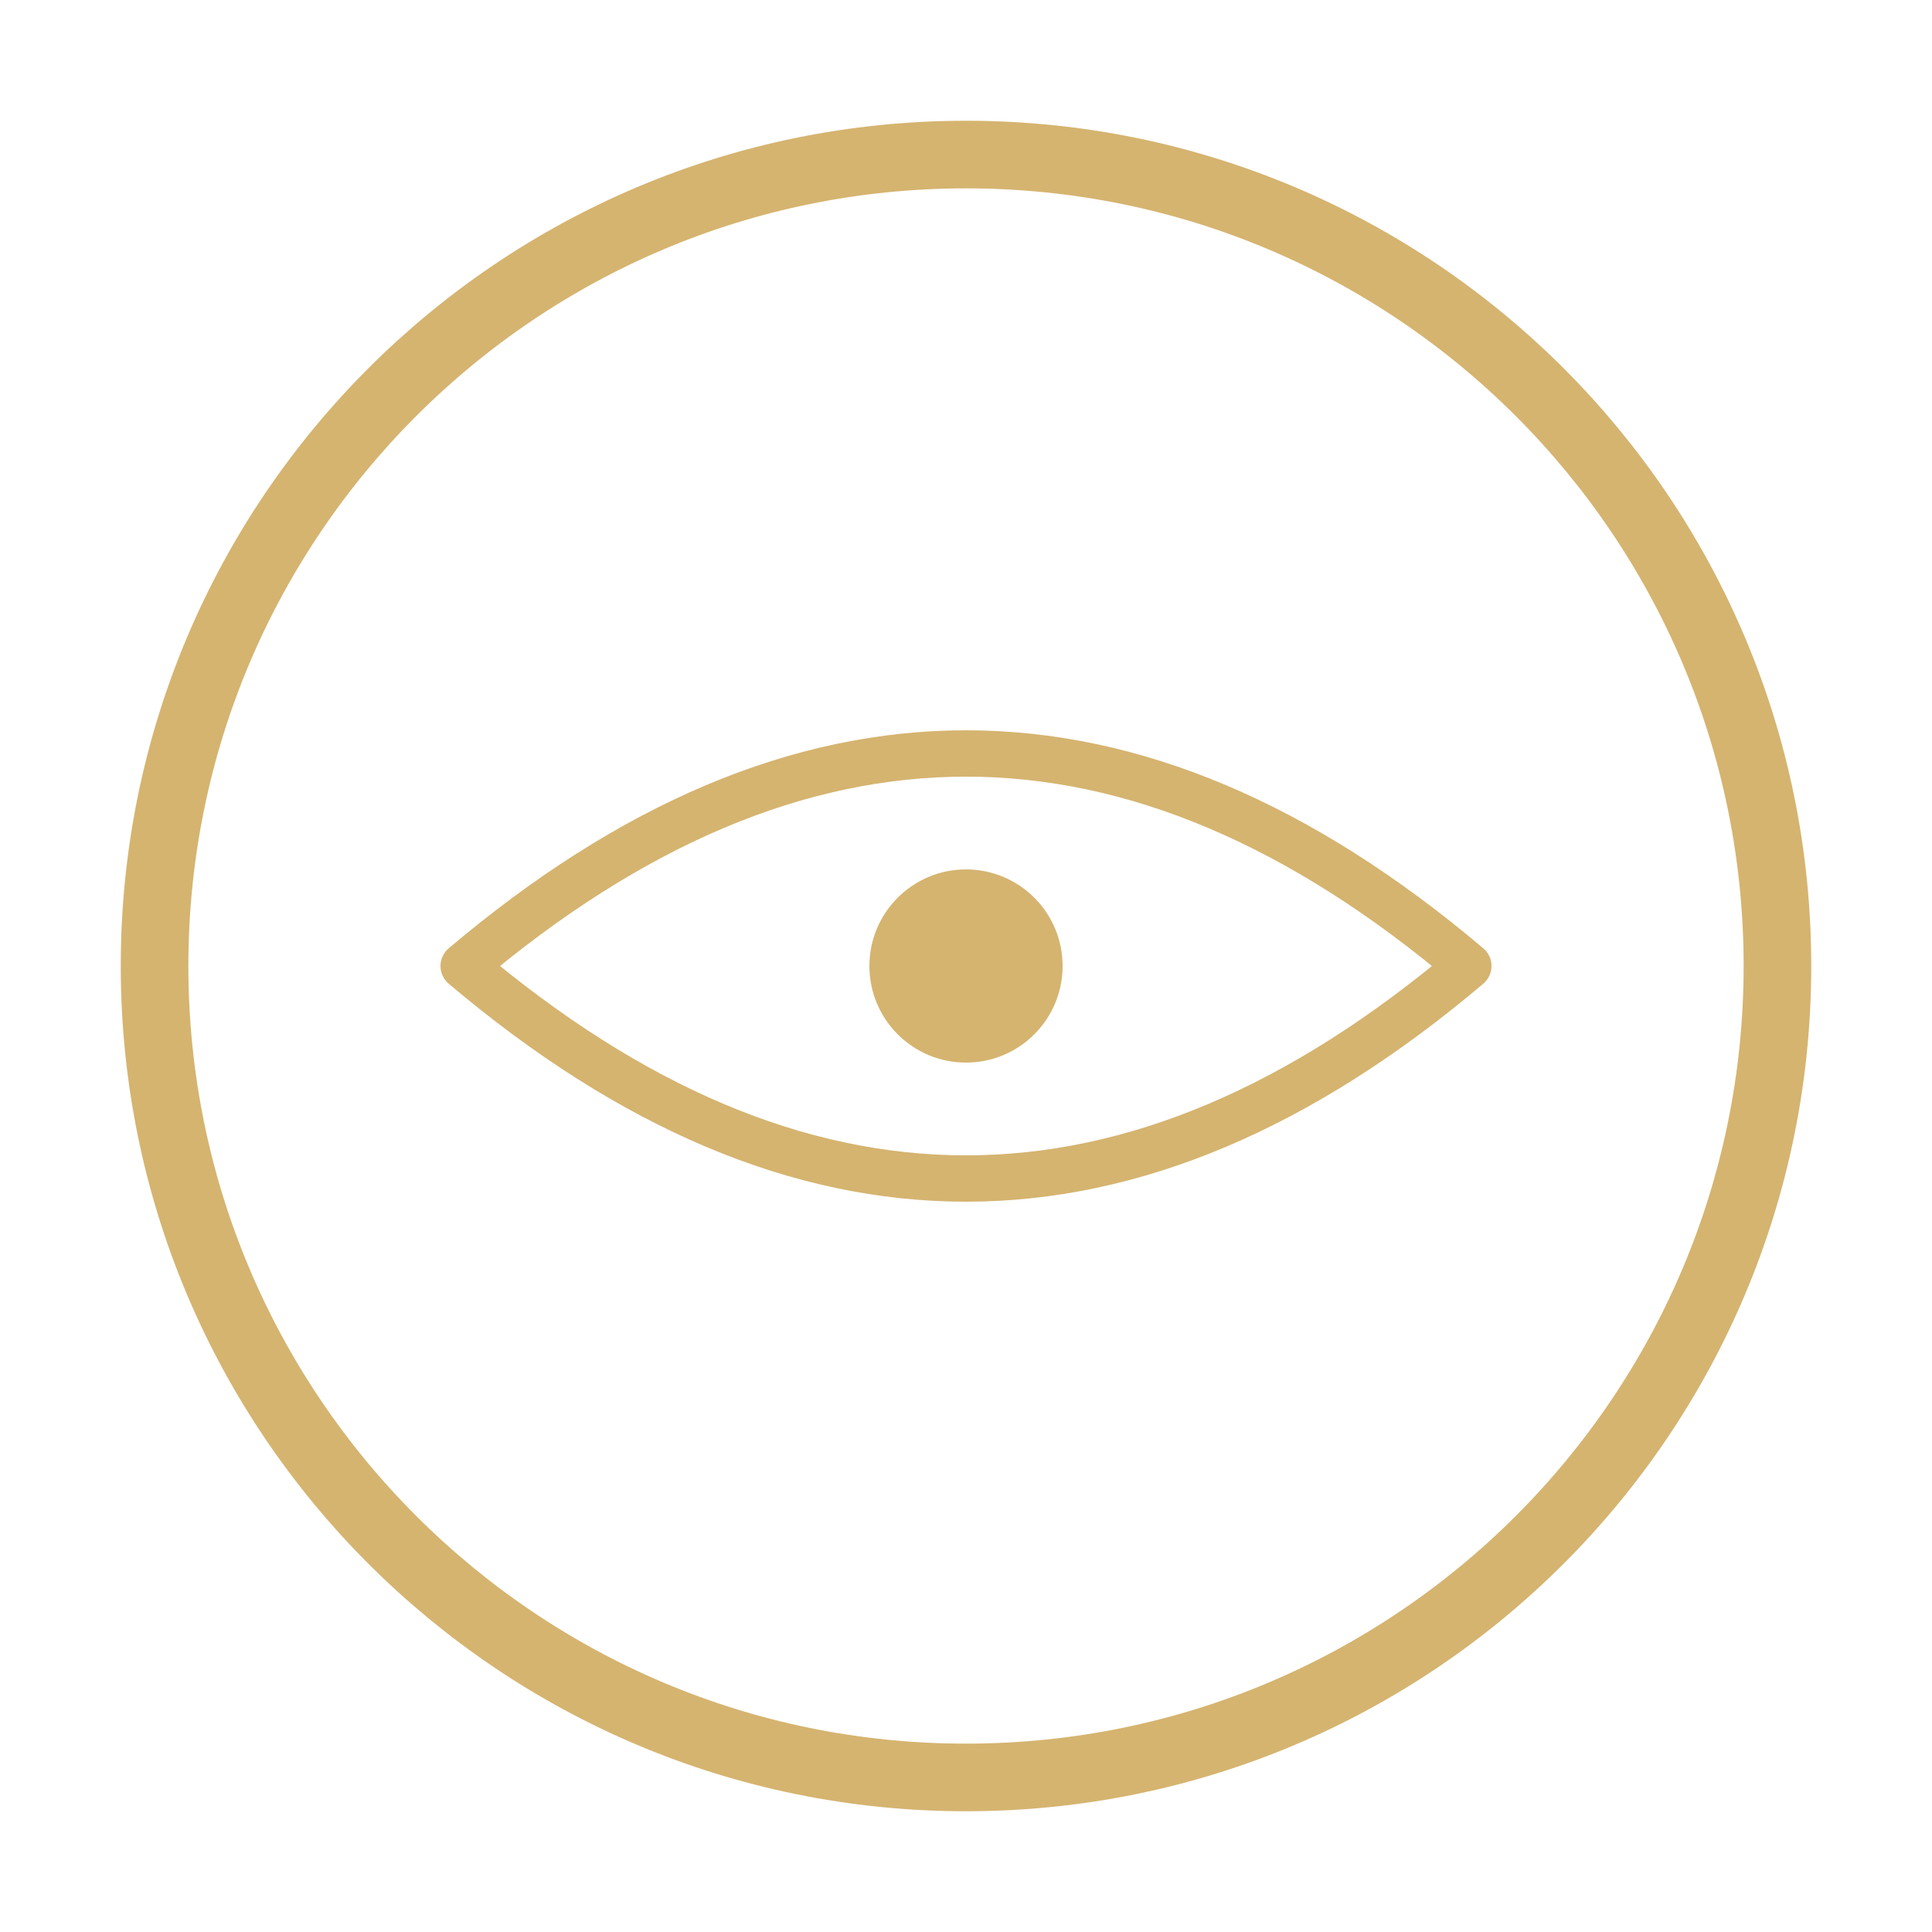
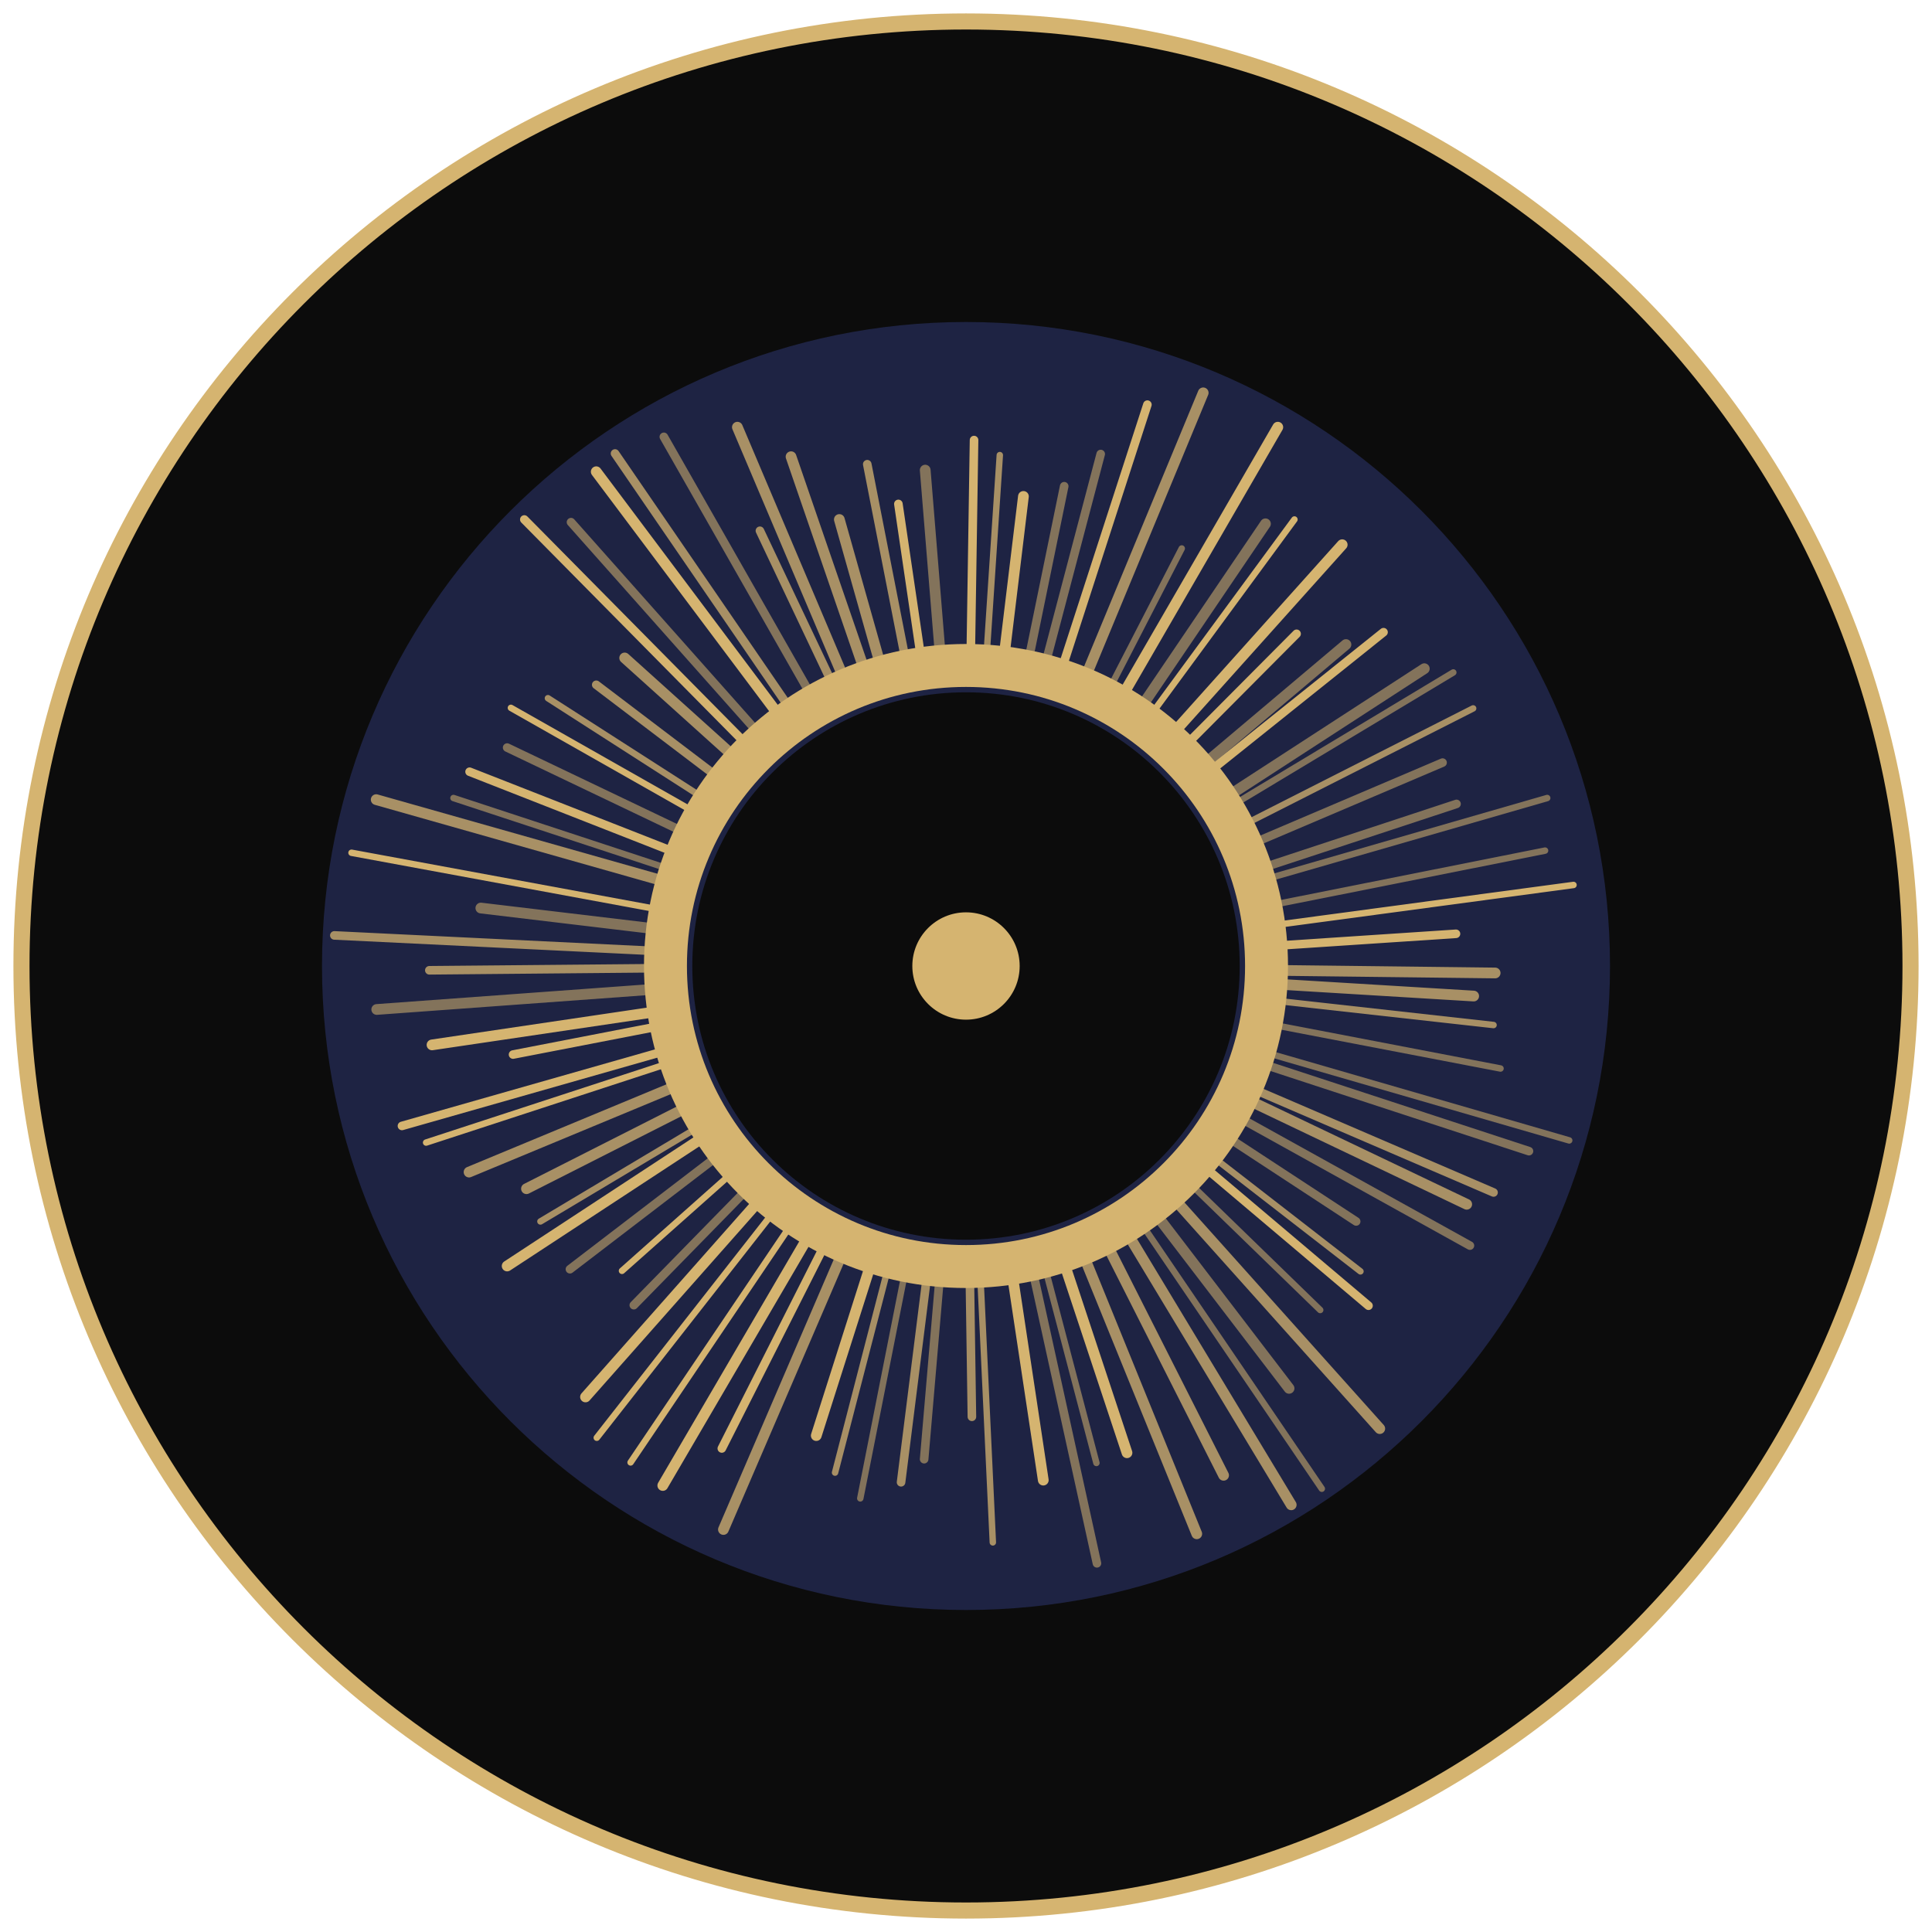
- <svg xmlns="http://www.w3.org/2000/svg" viewBox="0 0 100 100" width="512" height="512" fill="none" stroke="#D5B470" stroke-linecap="round" stroke-linejoin="round">
-   <circle cx="50" cy="50" r="42" stroke-width="3.5" />
-   <path d="M24 50Q50 28 76 50Q50 72 24 50Z" stroke-width="2.4" />
-   <circle cx="50" cy="50" r="5" fill="#D5B470" stroke="none" />
+ <svg xmlns="http://www.w3.org/2000/svg" viewBox="0 0 360 360">
+   <circle cx="180" cy="180" r="176" fill="#0C0C0C" stroke="#D5B470" stroke-width="3" />
+   <circle cx="180" cy="180" r="120" fill="#1E2343" />
+   <line x1="236.6" y1="180.8" x2="278.6" y2="181.3" stroke="#D5B470" stroke-width="2" stroke-linecap="round" opacity="0.75" />
+   <line x1="236.7" y1="183.3" x2="274.6" y2="185.6" stroke="#D5B470" stroke-width="2" stroke-linecap="round" opacity="0.75" />
+   <line x1="237.9" y1="186.5" x2="278.3" y2="191.0" stroke="#D5B470" stroke-width="1.2" stroke-linecap="round" opacity="0.75" />
+   <line x1="237.4" y1="191.0" x2="279.6" y2="199.1" stroke="#D5B470" stroke-width="1.2" stroke-linecap="round" opacity="0.55" />
+   <line x1="236.8" y1="196.4" x2="292.4" y2="212.5" stroke="#D5B470" stroke-width="1.2" stroke-linecap="round" opacity="0.55" />
+   <line x1="233.3" y1="197.6" x2="284.9" y2="214.5" stroke="#D5B470" stroke-width="1.6" stroke-linecap="round" opacity="0.55" />
+   <line x1="234.6" y1="203.4" x2="278.3" y2="222.2" stroke="#D5B470" stroke-width="1.6" stroke-linecap="round" opacity="0.75" />
+   <line x1="233.9" y1="205.6" x2="273.3" y2="224.4" stroke="#D5B470" stroke-width="2" stroke-linecap="round" opacity="0.75" />
+   <line x1="229.2" y1="207.3" x2="273.9" y2="232.1" stroke="#D5B470" stroke-width="1.6" stroke-linecap="round" opacity="0.55" />
+   <line x1="226.9" y1="210.7" x2="252.7" y2="227.6" stroke="#D5B470" stroke-width="1.6" stroke-linecap="round" opacity="0.55" />
+   <line x1="225.0" y1="214.8" x2="253.5" y2="236.9" stroke="#D5B470" stroke-width="1.2" stroke-linecap="round" opacity="0.75" />
+   <line x1="225.9" y1="218.7" x2="255.0" y2="243.3" stroke="#D5B470" stroke-width="1.6" stroke-linecap="round" opacity="1" />
+   <line x1="221.7" y1="220.5" x2="246.0" y2="244.1" stroke="#D5B470" stroke-width="1.2" stroke-linecap="round" opacity="0.55" />
+   <line x1="217.8" y1="222.3" x2="257.1" y2="266.2" stroke="#D5B470" stroke-width="2" stroke-linecap="round" opacity="0.75" />
+   <line x1="214.5" y1="225.1" x2="240.2" y2="258.7" stroke="#D5B470" stroke-width="2" stroke-linecap="round" opacity="0.55" />
+   <line x1="213.3" y1="228.9" x2="246.3" y2="277.4" stroke="#D5B470" stroke-width="1.2" stroke-linecap="round" opacity="0.55" />
+   <line x1="210.0" y1="229.7" x2="240.6" y2="280.4" stroke="#D5B470" stroke-width="2" stroke-linecap="round" opacity="0.75" />
+   <line x1="206.1" y1="231.6" x2="228.0" y2="274.9" stroke="#D5B470" stroke-width="2" stroke-linecap="round" opacity="0.75" />
+   <line x1="201.9" y1="233.9" x2="223.0" y2="285.8" stroke="#D5B470" stroke-width="2" stroke-linecap="round" opacity="0.75" />
+   <line x1="198.8" y1="236.9" x2="210.0" y2="270.7" stroke="#D5B470" stroke-width="2" stroke-linecap="round" opacity="1" />
+   <line x1="194.6" y1="235.7" x2="204.3" y2="272.6" stroke="#D5B470" stroke-width="1.2" stroke-linecap="round" opacity="0.55" />
+   <line x1="192.5" y1="237.1" x2="204.4" y2="291.3" stroke="#D5B470" stroke-width="1.6" stroke-linecap="round" opacity="0.55" />
+   <line x1="188.7" y1="238.0" x2="194.4" y2="275.8" stroke="#D5B470" stroke-width="2" stroke-linecap="round" opacity="1" />
+   <line x1="182.7" y1="238.3" x2="185.0" y2="287.4" stroke="#D5B470" stroke-width="1.2" stroke-linecap="round" opacity="0.75" />
+   <line x1="180.7" y1="237.1" x2="181.1" y2="264.0" stroke="#D5B470" stroke-width="1.6" stroke-linecap="round" opacity="0.75" />
+   <line x1="175.1" y1="238.0" x2="172.2" y2="271.9" stroke="#D5B470" stroke-width="1.6" stroke-linecap="round" opacity="0.55" />
+   <line x1="173.0" y1="235.6" x2="167.9" y2="276.2" stroke="#D5B470" stroke-width="1.6" stroke-linecap="round" opacity="0.75" />
+   <line x1="168.9" y1="235.7" x2="160.3" y2="279.2" stroke="#D5B470" stroke-width="1.2" stroke-linecap="round" opacity="0.55" />
+   <line x1="165.9" y1="234.6" x2="155.6" y2="274.4" stroke="#D5B470" stroke-width="1.2" stroke-linecap="round" opacity="0.75" />
+   <line x1="162.6" y1="234.5" x2="152.1" y2="267.5" stroke="#D5B470" stroke-width="2" stroke-linecap="round" opacity="1" />
+   <line x1="157.6" y1="232.0" x2="134.8" y2="285.0" stroke="#D5B470" stroke-width="2" stroke-linecap="round" opacity="0.75" />
+   <line x1="153.4" y1="232.5" x2="134.5" y2="269.9" stroke="#D5B470" stroke-width="1.6" stroke-linecap="round" opacity="1" />
+   <line x1="151.5" y1="228.9" x2="123.5" y2="276.8" stroke="#D5B470" stroke-width="2" stroke-linecap="round" opacity="1" />
+   <line x1="147.0" y1="228.8" x2="117.5" y2="272.5" stroke="#D5B470" stroke-width="1.2" stroke-linecap="round" opacity="1" />
+   <line x1="144.1" y1="225.9" x2="111.2" y2="267.9" stroke="#D5B470" stroke-width="1.2" stroke-linecap="round" opacity="1" />
+   <line x1="140.6" y1="224.7" x2="109.1" y2="260.3" stroke="#D5B470" stroke-width="2" stroke-linecap="round" opacity="1" />
+   <line x1="140.7" y1="220.1" x2="118.1" y2="243.2" stroke="#D5B470" stroke-width="1.6" stroke-linecap="round" opacity="0.55" />
+   <line x1="136.7" y1="218.3" x2="115.9" y2="236.8" stroke="#D5B470" stroke-width="1.2" stroke-linecap="round" opacity="1" />
+   <line x1="134.8" y1="214.6" x2="106.2" y2="236.5" stroke="#D5B470" stroke-width="1.6" stroke-linecap="round" opacity="0.55" />
+   <line x1="131.4" y1="211.7" x2="94.5" y2="235.9" stroke="#D5B470" stroke-width="2" stroke-linecap="round" opacity="1" />
+   <line x1="129.5" y1="210.4" x2="100.7" y2="227.6" stroke="#D5B470" stroke-width="1.2" stroke-linecap="round" opacity="0.75" />
+   <line x1="127.3" y1="206.7" x2="98.1" y2="221.5" stroke="#D5B470" stroke-width="2" stroke-linecap="round" opacity="0.75" />
+   <line x1="126.9" y1="202.0" x2="87.4" y2="218.4" stroke="#D5B470" stroke-width="2" stroke-linecap="round" opacity="0.75" />
+   <line x1="124.4" y1="198.2" x2="79.4" y2="212.9" stroke="#D5B470" stroke-width="1.2" stroke-linecap="round" opacity="1" />
+   <line x1="125.1" y1="195.5" x2="74.9" y2="209.8" stroke="#D5B470" stroke-width="1.6" stroke-linecap="round" opacity="1" />
+   <line x1="125.0" y1="190.8" x2="95.6" y2="196.5" stroke="#D5B470" stroke-width="1.6" stroke-linecap="round" opacity="1" />
+   <line x1="123.7" y1="188.3" x2="80.5" y2="194.7" stroke="#D5B470" stroke-width="2" stroke-linecap="round" opacity="1" />
+   <line x1="122.3" y1="184.3" x2="70.2" y2="188.1" stroke="#D5B470" stroke-width="2" stroke-linecap="round" opacity="0.55" />
+   <line x1="123.7" y1="180.4" x2="80.0" y2="180.8" stroke="#D5B470" stroke-width="1.6" stroke-linecap="round" opacity="0.75" />
+   <line x1="122.0" y1="177.2" x2="62.3" y2="174.3" stroke="#D5B470" stroke-width="1.6" stroke-linecap="round" opacity="0.75" />
+   <line x1="120.6" y1="172.9" x2="89.6" y2="169.2" stroke="#D5B470" stroke-width="2" stroke-linecap="round" opacity="0.55" />
+   <line x1="122.9" y1="169.5" x2="65.5" y2="158.9" stroke="#D5B470" stroke-width="1.2" stroke-linecap="round" opacity="1" />
+   <line x1="124.1" y1="164.3" x2="70.1" y2="149.0" stroke="#D5B470" stroke-width="2" stroke-linecap="round" opacity="0.75" />
+   <line x1="123.4" y1="161.5" x2="84.5" y2="148.7" stroke="#D5B470" stroke-width="1.2" stroke-linecap="round" opacity="0.55" />
+   <line x1="126.0" y1="158.9" x2="87.5" y2="143.8" stroke="#D5B470" stroke-width="1.6" stroke-linecap="round" opacity="1" />
+   <line x1="128.2" y1="155.4" x2="94.5" y2="139.3" stroke="#D5B470" stroke-width="1.6" stroke-linecap="round" opacity="0.55" />
+   <line x1="130.1" y1="151.7" x2="95.2" y2="131.9" stroke="#D5B470" stroke-width="1.2" stroke-linecap="round" opacity="1" />
+   <line x1="130.3" y1="148.2" x2="102.1" y2="130.1" stroke="#D5B470" stroke-width="1.2" stroke-linecap="round" opacity="0.75" />
+   <line x1="132.7" y1="144.0" x2="111.1" y2="127.6" stroke="#D5B470" stroke-width="1.6" stroke-linecap="round" opacity="0.75" />
+   <line x1="137.6" y1="141.7" x2="116.4" y2="122.6" stroke="#D5B470" stroke-width="2" stroke-linecap="round" opacity="0.75" />
+   <line x1="140.2" y1="139.8" x2="97.7" y2="96.8" stroke="#D5B470" stroke-width="1.6" stroke-linecap="round" opacity="1" />
+   <line x1="140.7" y1="135.9" x2="106.4" y2="97.3" stroke="#D5B470" stroke-width="1.6" stroke-linecap="round" opacity="0.55" />
+   <line x1="145.0" y1="133.1" x2="111.1" y2="87.9" stroke="#D5B470" stroke-width="2" stroke-linecap="round" opacity="1" />
+   <line x1="148.2" y1="133.5" x2="114.6" y2="84.5" stroke="#D5B470" stroke-width="1.6" stroke-linecap="round" opacity="0.75" />
+   <line x1="151.9" y1="130.9" x2="123.7" y2="81.4" stroke="#D5B470" stroke-width="1.6" stroke-linecap="round" opacity="0.55" />
+   <line x1="155.1" y1="127.4" x2="141.6" y2="98.9" stroke="#D5B470" stroke-width="1.6" stroke-linecap="round" opacity="0.75" />
+   <line x1="157.7" y1="127.5" x2="137.4" y2="79.6" stroke="#D5B470" stroke-width="2" stroke-linecap="round" opacity="0.75" />
+   <line x1="161.5" y1="126.1" x2="147.4" y2="85.1" stroke="#D5B470" stroke-width="2" stroke-linecap="round" opacity="0.75" />
+   <line x1="164.0" y1="123.7" x2="156.4" y2="96.8" stroke="#D5B470" stroke-width="2" stroke-linecap="round" opacity="0.75" />
+   <line x1="168.8" y1="123.3" x2="161.6" y2="86.5" stroke="#D5B470" stroke-width="1.6" stroke-linecap="round" opacity="0.75" />
+   <line x1="171.8" y1="123.8" x2="167.4" y2="93.9" stroke="#D5B470" stroke-width="1.6" stroke-linecap="round" opacity="1" />
+   <line x1="175.3" y1="123.2" x2="172.4" y2="87.6" stroke="#D5B470" stroke-width="2" stroke-linecap="round" opacity="0.55" />
+   <line x1="180.9" y1="121.0" x2="181.5" y2="82.0" stroke="#D5B470" stroke-width="1.6" stroke-linecap="round" opacity="1" />
+   <line x1="183.8" y1="122.6" x2="186.3" y2="84.8" stroke="#D5B470" stroke-width="1.2" stroke-linecap="round" opacity="0.75" />
+   <line x1="187.3" y1="120.6" x2="190.7" y2="92.5" stroke="#D5B470" stroke-width="2" stroke-linecap="round" opacity="1" />
+   <line x1="191.9" y1="121.8" x2="198.3" y2="90.6" stroke="#D5B470" stroke-width="1.6" stroke-linecap="round" opacity="0.55" />
+   <line x1="194.9" y1="123.3" x2="205.1" y2="84.6" stroke="#D5B470" stroke-width="1.6" stroke-linecap="round" opacity="0.55" />
+   <line x1="197.7" y1="125.1" x2="213.8" y2="75.4" stroke="#D5B470" stroke-width="1.6" stroke-linecap="round" opacity="1" />
+   <line x1="201.5" y1="128.0" x2="224.2" y2="73.2" stroke="#D5B470" stroke-width="2" stroke-linecap="round" opacity="0.75" />
+   <line x1="206.2" y1="129.4" x2="220.2" y2="102.2" stroke="#D5B470" stroke-width="1.2" stroke-linecap="round" opacity="0.55" />
+   <line x1="209.4" y1="129.2" x2="238.1" y2="79.6" stroke="#D5B470" stroke-width="2" stroke-linecap="round" opacity="1" />
+   <line x1="213.1" y1="131.1" x2="235.8" y2="97.6" stroke="#D5B470" stroke-width="2" stroke-linecap="round" opacity="0.55" />
+   <line x1="213.5" y1="134.5" x2="241.2" y2="96.8" stroke="#D5B470" stroke-width="1.2" stroke-linecap="round" opacity="1" />
+   <line x1="219.8" y1="135.3" x2="250.1" y2="101.5" stroke="#D5B470" stroke-width="2" stroke-linecap="round" opacity="1" />
+   <line x1="221.7" y1="138.1" x2="241.6" y2="118.1" stroke="#D5B470" stroke-width="1.6" stroke-linecap="round" opacity="1" />
+   <line x1="223.3" y1="143.3" x2="250.8" y2="120.1" stroke="#D5B470" stroke-width="2" stroke-linecap="round" opacity="0.55" />
+   <line x1="224.7" y1="144.3" x2="257.8" y2="117.8" stroke="#D5B470" stroke-width="1.6" stroke-linecap="round" opacity="1" />
+   <line x1="227.8" y1="149.0" x2="265.4" y2="124.6" stroke="#D5B470" stroke-width="2" stroke-linecap="round" opacity="0.55" />
+   <line x1="229.4" y1="150.2" x2="270.8" y2="125.3" stroke="#D5B470" stroke-width="1.2" stroke-linecap="round" opacity="0.55" />
+   <line x1="233.1" y1="153.0" x2="274.5" y2="132.0" stroke="#D5B470" stroke-width="1.2" stroke-linecap="round" opacity="0.75" />
+   <line x1="233.1" y1="157.3" x2="268.8" y2="142.1" stroke="#D5B470" stroke-width="1.6" stroke-linecap="round" opacity="0.55" />
+   <line x1="235.9" y1="161.5" x2="271.4" y2="149.8" stroke="#D5B470" stroke-width="1.6" stroke-linecap="round" opacity="0.55" />
+   <line x1="234.9" y1="164.1" x2="288.3" y2="148.7" stroke="#D5B470" stroke-width="1.2" stroke-linecap="round" opacity="0.55" />
+   <line x1="235.7" y1="168.9" x2="287.9" y2="158.5" stroke="#D5B470" stroke-width="1.2" stroke-linecap="round" opacity="0.55" />
+   <line x1="236.6" y1="172.5" x2="293.2" y2="164.9" stroke="#D5B470" stroke-width="1.2" stroke-linecap="round" opacity="1" />
+   <line x1="236.6" y1="176.3" x2="271.3" y2="174.0" stroke="#D5B470" stroke-width="1.6" stroke-linecap="round" opacity="1" />
+   <circle cx="180" cy="180" r="56" fill="none" stroke="#D5B470" stroke-width="8" />
+   <circle cx="180" cy="180" r="51" fill="#0C0C0C" />
+   <circle cx="180" cy="180" r="10" fill="#D5B470" />
</svg>
